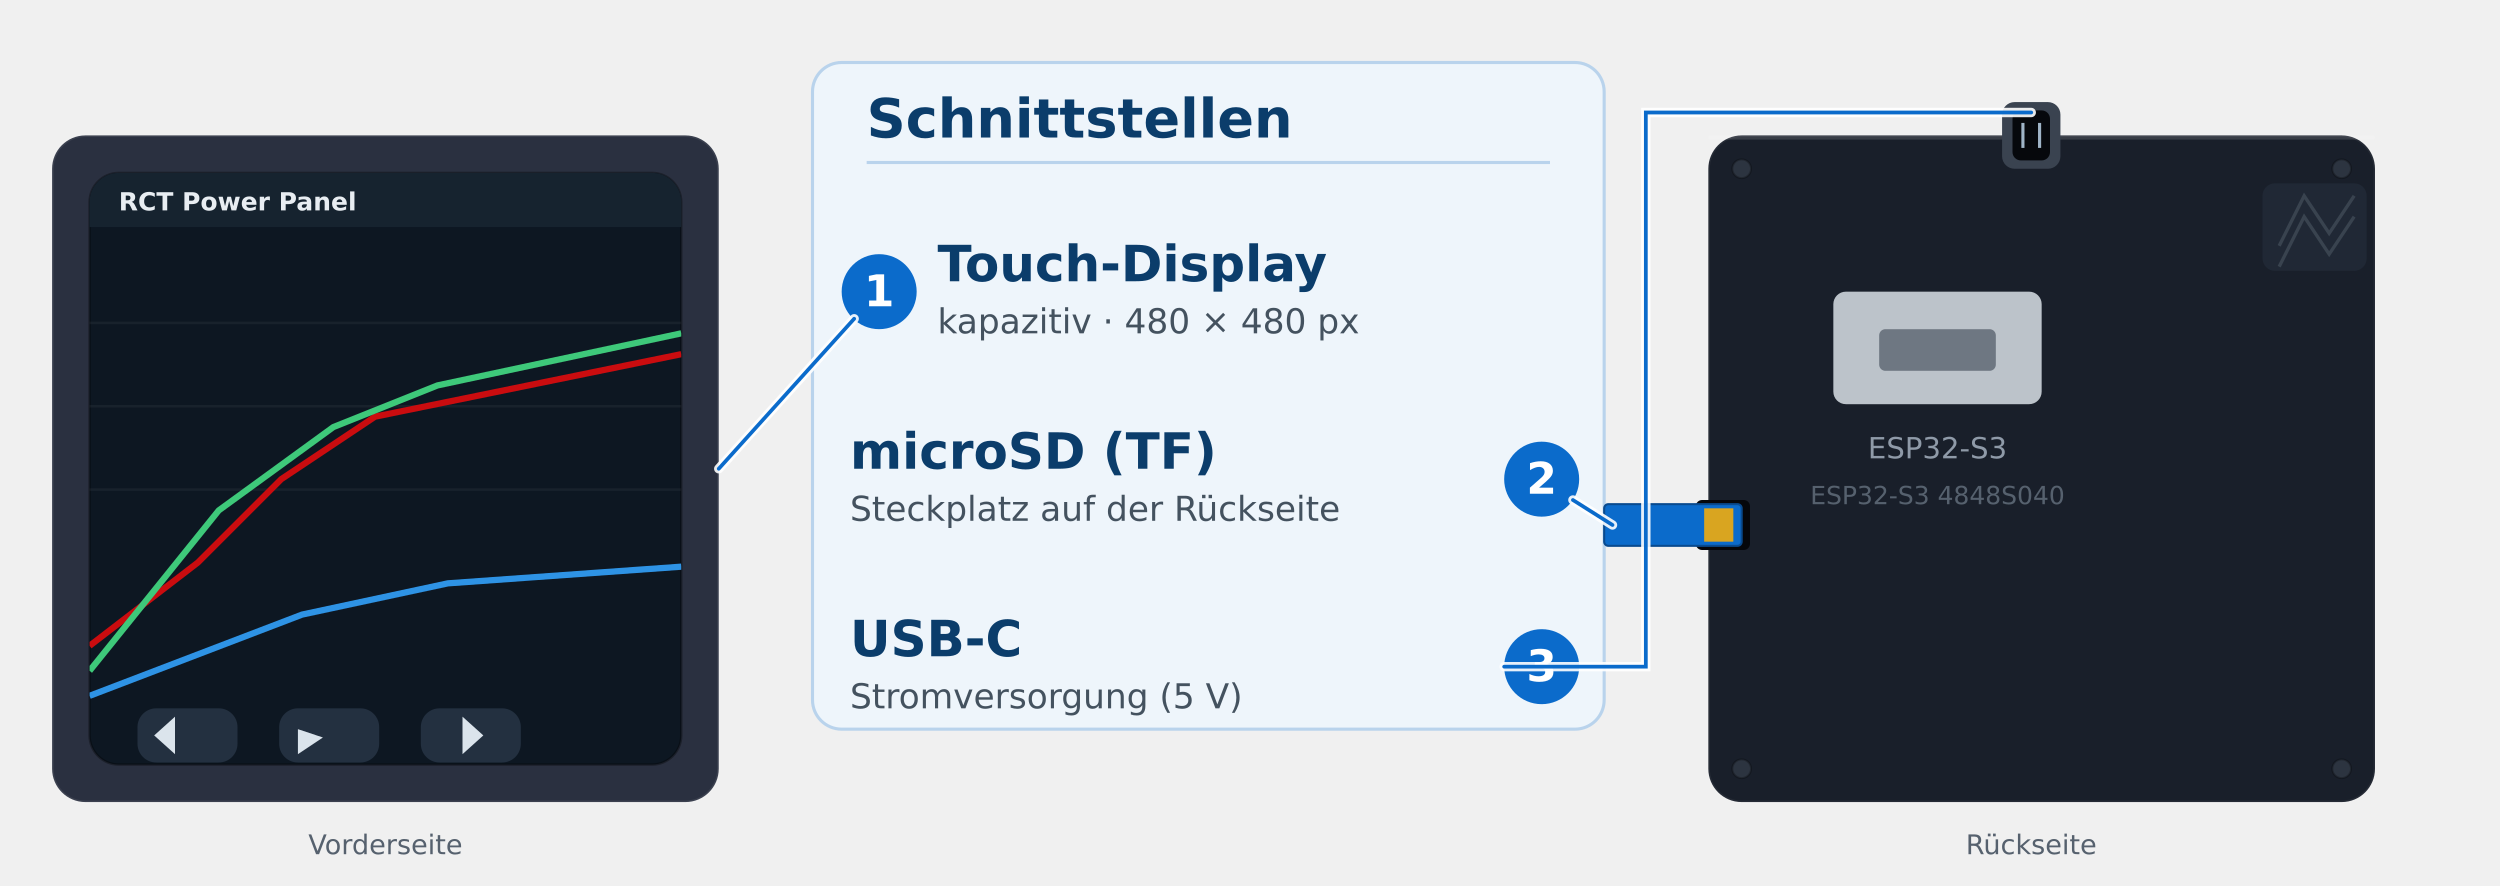
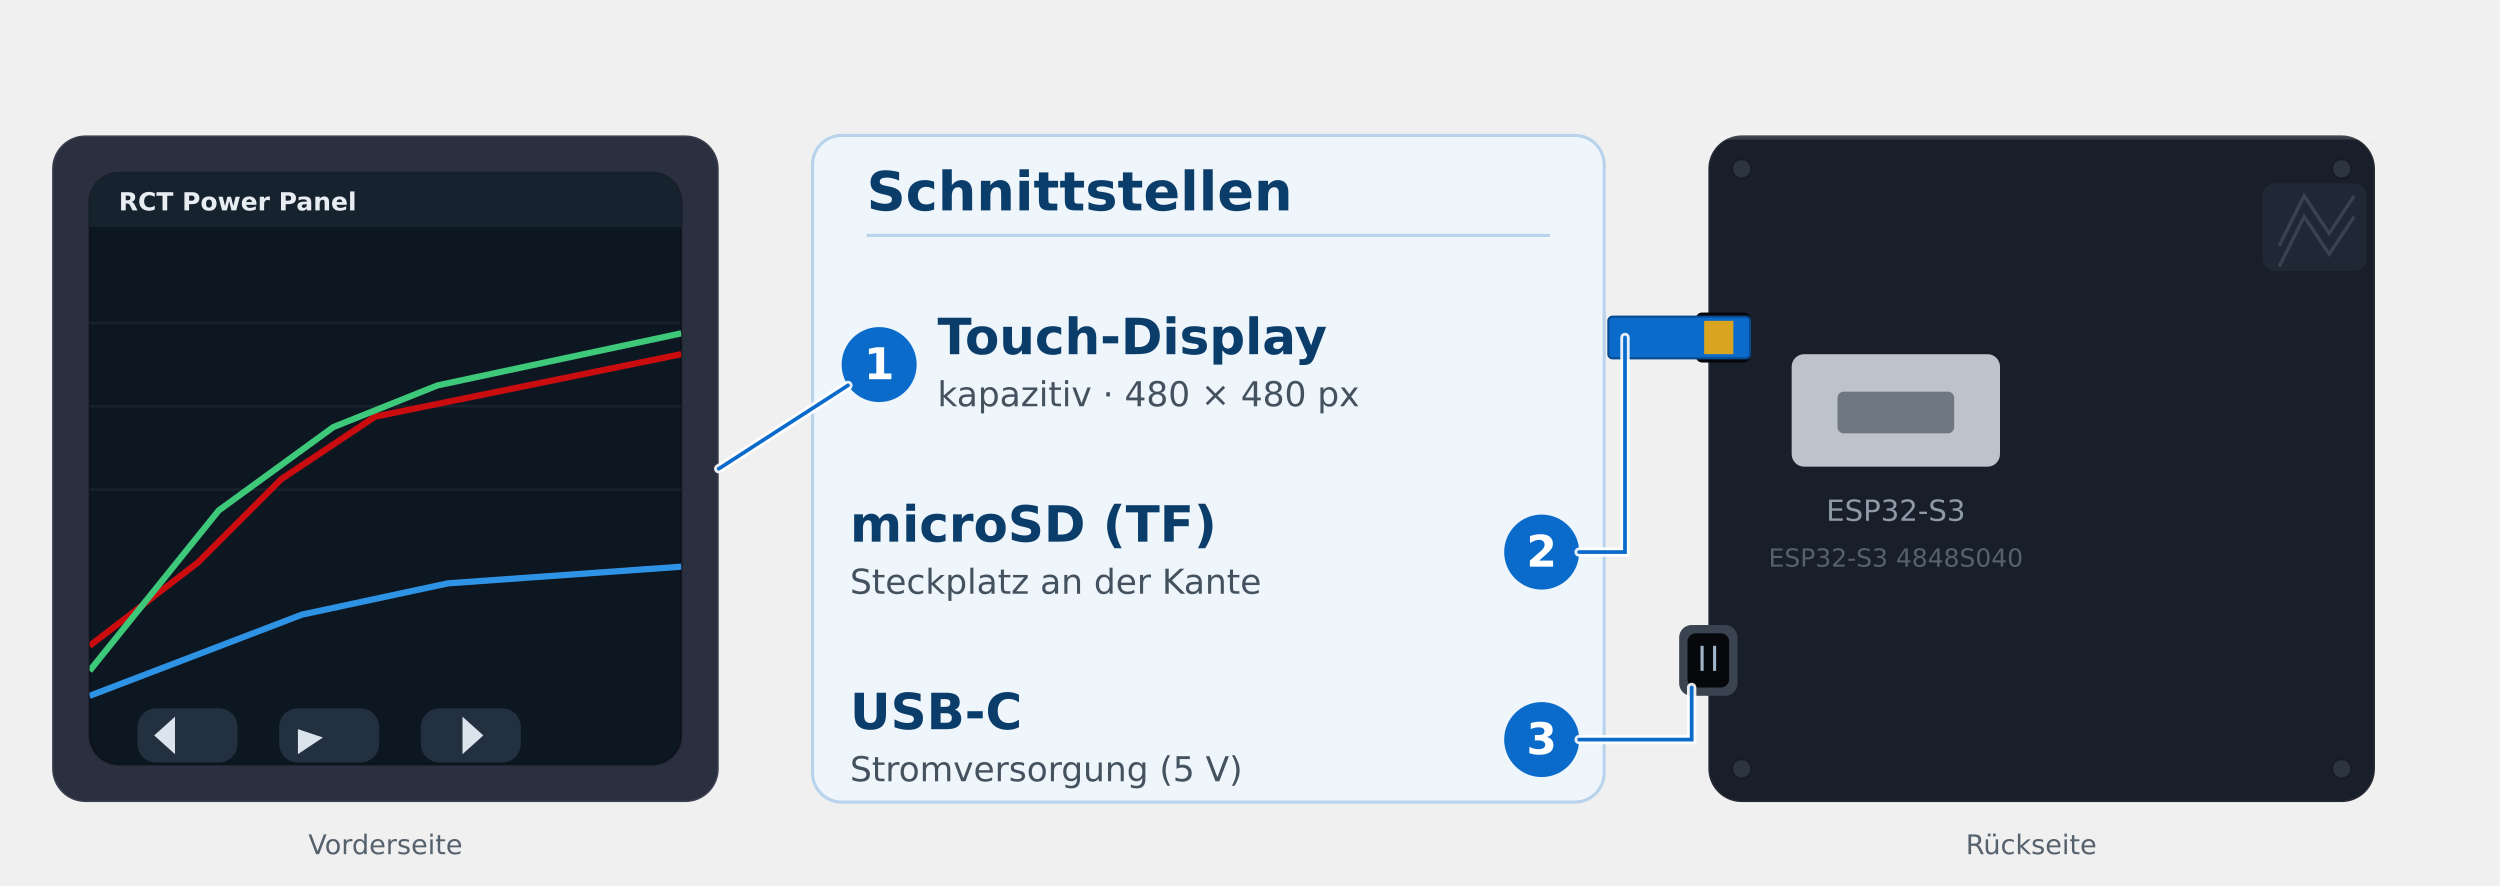
<svg xmlns="http://www.w3.org/2000/svg" width="1200" height="425" viewBox="0 0 1200 425" font-family="DejaVu Sans, sans-serif">
  <defs>
    <clipPath id="scr">
      <rect x="43" y="83" width="284" height="284" rx="14" />
    </clipPath>
  </defs>
  <rect x="25" y="65" width="320" height="320" rx="16" fill="#2a3040" stroke="#ffffff14" stroke-width="1.5" />
  <rect x="43" y="83" width="284" height="284" rx="14" fill="#0d1722" stroke="#00000055" stroke-width="1.2" />
  <g clip-path="url(#scr)">
    <rect x="43" y="83" width="284" height="26" fill="#16232f" />
    <text x="57" y="101" fill="#e8edf2" font-size="12" font-weight="600">RCT Power Panel</text>
    <g stroke="#ffffff0c" stroke-width="1.2">
      <line x1="43" y1="155" x2="327" y2="155" />
      <line x1="43" y1="195" x2="327" y2="195" />
      <line x1="43" y1="235" x2="327" y2="235" />
    </g>
    <polyline points="43,310 95,270 135,230 180,200 327,170" fill="none" stroke="#ca0c0f" stroke-width="3" stroke-linejoin="round" />
    <polyline points="43,322 105,245 160,205 210,185 327,160" fill="none" stroke="#3ec97a" stroke-width="3" stroke-linejoin="round" />
    <polyline points="43,334 145,295 215,280 327,272" fill="none" stroke="#2e93e5" stroke-width="3" stroke-linejoin="round" />
    <rect x="66" y="340" width="48" height="26" rx="9" fill="#233040" />
    <path d="M74,353 L84,344 L84,362 Z" fill="#dbe4ec" />
    <rect x="134" y="340" width="48" height="26" rx="9" fill="#233040" />
    <path d="M143,362 L143,350 L155,354 L143,362 Z" fill="#dbe4ec" />
    <rect x="202" y="340" width="48" height="26" rx="9" fill="#233040" />
    <path d="M232,353 L222,344 L222,362 Z" fill="#dbe4ec" />
  </g>
  <text x="185" y="410" fill="#56616e" font-size="13" text-anchor="middle">Vorderseite</text>
-   <rect x="390" y="30" width="380" height="320" rx="14" fill="#eef5fb" stroke="#b9d3ec" stroke-width="1.5" />
-   <text x="416" y="66" fill="#0b3d6b" font-size="26" font-weight="700">Schnittstellen</text>
-   <line x1="416" y1="78" x2="744" y2="78" stroke="#b9d3ec" stroke-width="1.5" />
-   <circle cx="422" cy="140" r="18" fill="#0b6bcb" />
-   <text x="422" y="147" fill="#ffffff" font-size="21" font-weight="700" text-anchor="middle">1</text>
-   <text x="450" y="135" fill="#0b3d6b" font-size="24" font-weight="600">Touch-Display</text>
-   <text x="450" y="160" fill="#44525f" font-size="16.5">kapazitiv · 480 × 480 px</text>
-   <text x="408" y="225" fill="#0b3d6b" font-size="24" font-weight="600">microSD (TF)</text>
-   <text x="408" y="250" fill="#44525f" font-size="16.5">Steckplatz auf der Rückseite</text>
-   <circle cx="740" cy="230" r="18" fill="#0b6bcb" />
-   <text x="740" y="237" fill="#ffffff" font-size="21" font-weight="700" text-anchor="middle">2</text>
-   <text x="408" y="315" fill="#0b3d6b" font-size="24" font-weight="600">USB-C</text>
-   <text x="408" y="340" fill="#44525f" font-size="16.5">Stromversorgung (5 V)</text>
-   <circle cx="740" cy="320" r="18" fill="#0b6bcb" />
-   <text x="740" y="327" fill="#ffffff" font-size="21" font-weight="700" text-anchor="middle">3</text>
+   <rect x="390" y="65" width="380" height="320" rx="14" fill="#eef5fb" stroke="#b9d3ec" stroke-width="1.5" />
+   <text x="416" y="101" fill="#0b3d6b" font-size="26" font-weight="700">Schnittstellen</text>
+   <line x1="416" y1="113" x2="744" y2="113" stroke="#b9d3ec" stroke-width="1.5" />
+   <circle cx="422" cy="175" r="18" fill="#0b6bcb" />
+   <text x="422" y="182" fill="#ffffff" font-size="21" font-weight="700" text-anchor="middle">1</text>
+   <text x="450" y="170" fill="#0b3d6b" font-size="24" font-weight="600">Touch-Display</text>
+   <text x="450" y="195" fill="#44525f" font-size="16.5">kapazitiv · 480 × 480 px</text>
+   <text x="408" y="260" fill="#0b3d6b" font-size="24" font-weight="600">microSD (TF)</text>
+   <text x="408" y="285" fill="#44525f" font-size="16.5">Steckplatz an der Kante</text>
+   <circle cx="740" cy="265" r="18" fill="#0b6bcb" />
+   <text x="740" y="272" fill="#ffffff" font-size="21" font-weight="700" text-anchor="middle">2</text>
+   <text x="408" y="350" fill="#0b3d6b" font-size="24" font-weight="600">USB-C</text>
+   <text x="408" y="375" fill="#44525f" font-size="16.5">Stromversorgung (5 V)</text>
+   <circle cx="740" cy="355" r="18" fill="#0b6bcb" />
+   <text x="740" y="362" fill="#ffffff" font-size="21" font-weight="700" text-anchor="middle">3</text>
  <rect x="820" y="65" width="320" height="320" rx="16" fill="#191f2a" stroke="#ffffff0d" stroke-width="1.5" />
  <line x1="821" y1="66" x2="1139" y2="66" stroke="#ffffff22" stroke-width="2" stroke-linecap="round" />
  <circle cx="836" cy="81" r="4.5" fill="#2c3440" stroke="#00000040" />
  <circle cx="1124" cy="81" r="4.5" fill="#2c3440" stroke="#00000040" />
  <circle cx="836" cy="369" r="4.5" fill="#2c3440" stroke="#00000040" />
  <circle cx="1124" cy="369" r="4.5" fill="#2c3440" stroke="#00000040" />
-   <rect x="961" y="49" width="28" height="32" rx="6" fill="#3a4350" />
-   <rect x="966" y="53" width="18" height="24" rx="4" fill="#06080c" />
-   <line x1="971" y1="59" x2="971" y2="71" stroke="#9fb4c7" stroke-width="1.5" />
-   <line x1="979" y1="59" x2="979" y2="71" stroke="#9fb4c7" stroke-width="1.5" />
+   <rect x="814" y="150" width="26" height="24" rx="3" fill="#05070b" />
+   <rect x="772" y="152" width="68" height="20" rx="2" fill="#0b6bcb" stroke="#084a8f" stroke-width="1" />
+   <rect x="818" y="154" width="14" height="16" fill="#d9a520" />
+   <rect x="860" y="170" width="100" height="54" rx="6" fill="#bcc3ca" />
+   <rect x="882" y="188" width="56" height="20" rx="3" fill="#6e7782" />
+   <text x="910" y="250" fill="#8f9aa8" font-size="14" text-anchor="middle">ESP32-S3</text>
+   <text x="910" y="272" fill="#56616e" font-size="12" text-anchor="middle">ESP32-S3 4848S040</text>
+   <rect x="806" y="300" width="28" height="34" rx="6" fill="#3a4350" />
+   <rect x="810" y="304" width="20" height="26" rx="4" fill="#06080c" />
+   <line x1="817" y1="310" x2="817" y2="322" stroke="#9fb4c7" stroke-width="1.5" />
+   <line x1="823" y1="310" x2="823" y2="322" stroke="#9fb4c7" stroke-width="1.5" />
  <rect x="1086" y="88" width="50" height="42" rx="6" fill="#202835" />
  <path d="M1094,118 L1106,94 L1118,112 L1130,94" fill="none" stroke="#39434f" stroke-width="1.6" />
  <path d="M1094,128 L1106,104 L1118,122 L1130,104" fill="none" stroke="#39434f" stroke-width="1.6" />
-   <rect x="880" y="140" width="100" height="54" rx="6" fill="#bcc3ca" />
-   <rect x="902" y="158" width="56" height="20" rx="3" fill="#6e7782" />
-   <text x="930" y="220" fill="#8f9aa8" font-size="14" text-anchor="middle">ESP32-S3</text>
-   <text x="930" y="242" fill="#56616e" font-size="12" text-anchor="middle">ESP32-S3 4848S040</text>
-   <rect x="814" y="240" width="26" height="24" rx="3" fill="#05070b" />
-   <rect x="770" y="242" width="66" height="20" rx="2" fill="#0b6bcb" stroke="#084a8f" stroke-width="1" />
-   <rect x="818" y="244" width="14" height="16" fill="#d9a520" />
  <text x="975" y="410" fill="#56616e" font-size="13" text-anchor="middle">Rückseite</text>
  <g stroke-linecap="round" fill="none">
-     <path d="M345,225 L410,153" stroke="#ffffff" stroke-width="4.5" opacity="0.9" />
-     <path d="M345,225 L410,153" stroke="#0b6bcb" stroke-width="1.8" />
-     <path d="M774,252 L755,240" stroke="#ffffff" stroke-width="4.5" opacity="0.9" />
-     <path d="M774,252 L755,240" stroke="#0b6bcb" stroke-width="1.8" />
-     <path d="M975,54 L790,54 L790,320 L722,320" stroke="#ffffff" stroke-width="4.5" opacity="0.9" />
-     <path d="M975,54 L790,54 L790,320 L722,320" stroke="#0b6bcb" stroke-width="1.8" />
+     <path d="M345,225 L407,185" stroke="#ffffff" stroke-width="4.5" opacity="0.9" />
+     <path d="M345,225 L407,185" stroke="#0b6bcb" stroke-width="1.8" />
+     <path d="M780,162 L780,265 L758,265" stroke="#ffffff" stroke-width="4.5" opacity="0.9" />
+     <path d="M780,162 L780,265 L758,265" stroke="#0b6bcb" stroke-width="1.8" />
+     <path d="M812,330 L812,355 L758,355" stroke="#ffffff" stroke-width="4.5" opacity="0.9" />
+     <path d="M812,330 L812,355 L758,355" stroke="#0b6bcb" stroke-width="1.8" />
  </g>
</svg>
